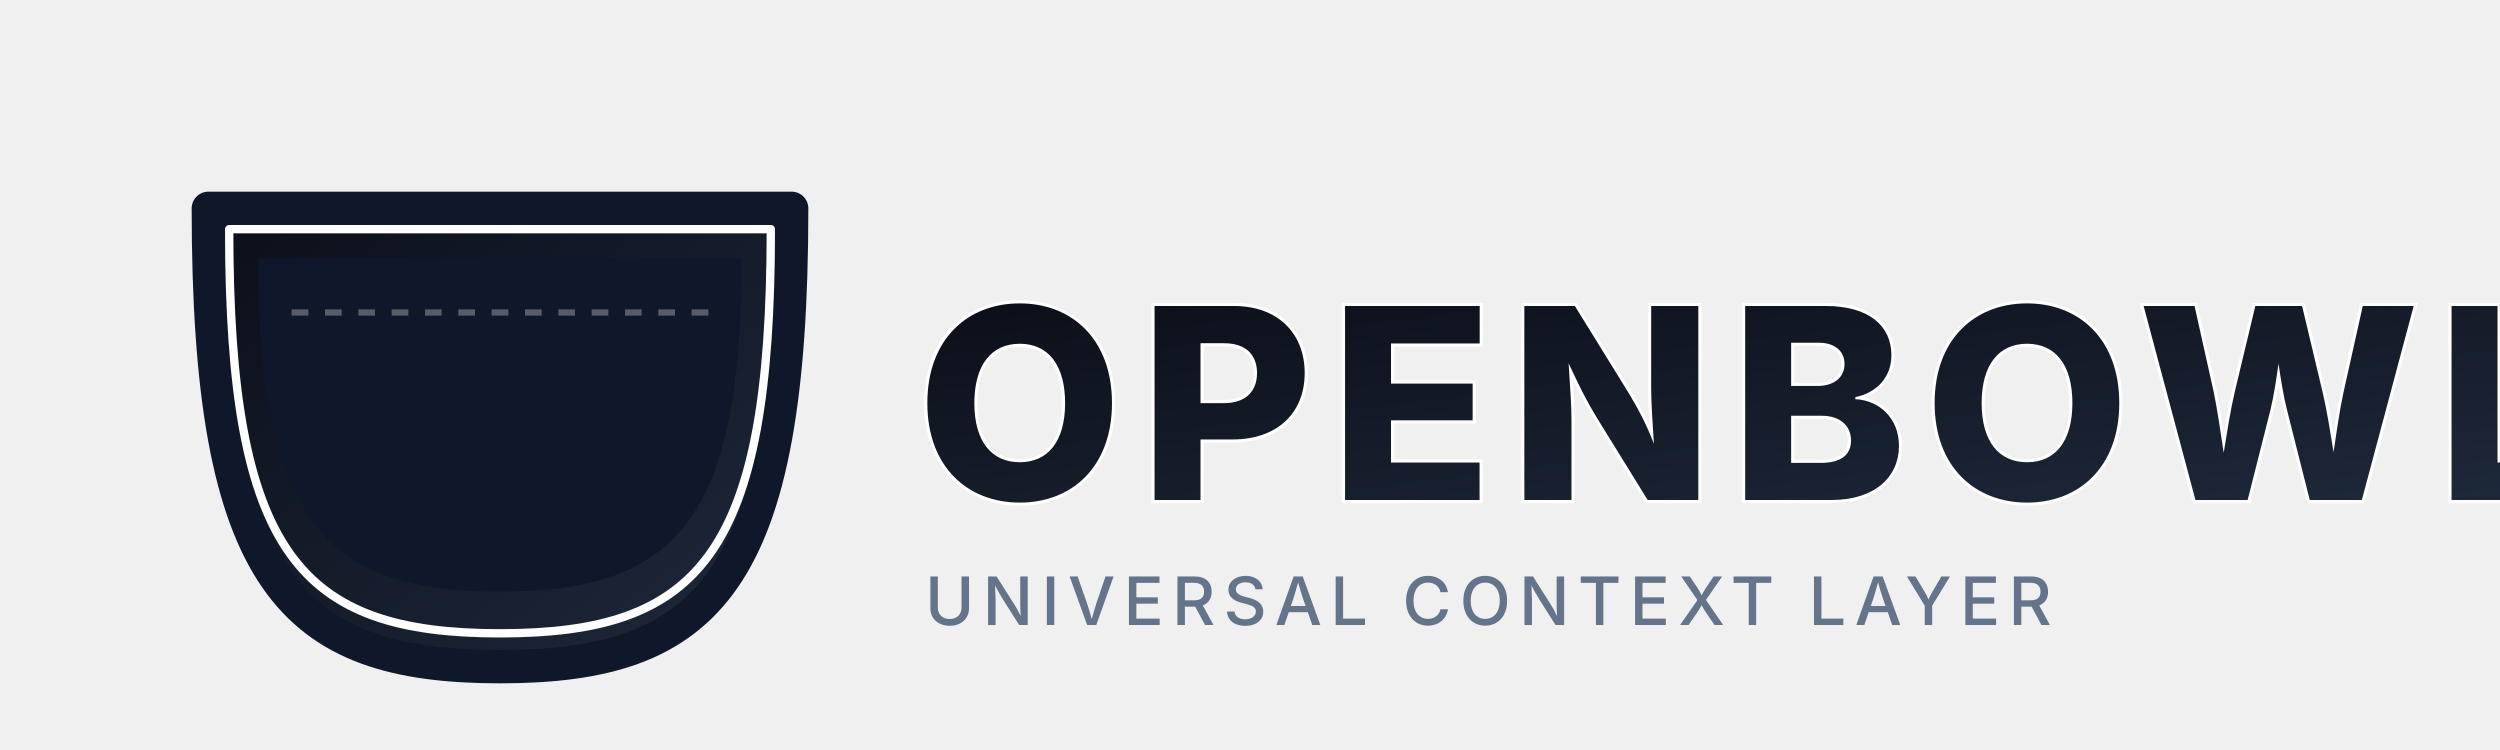
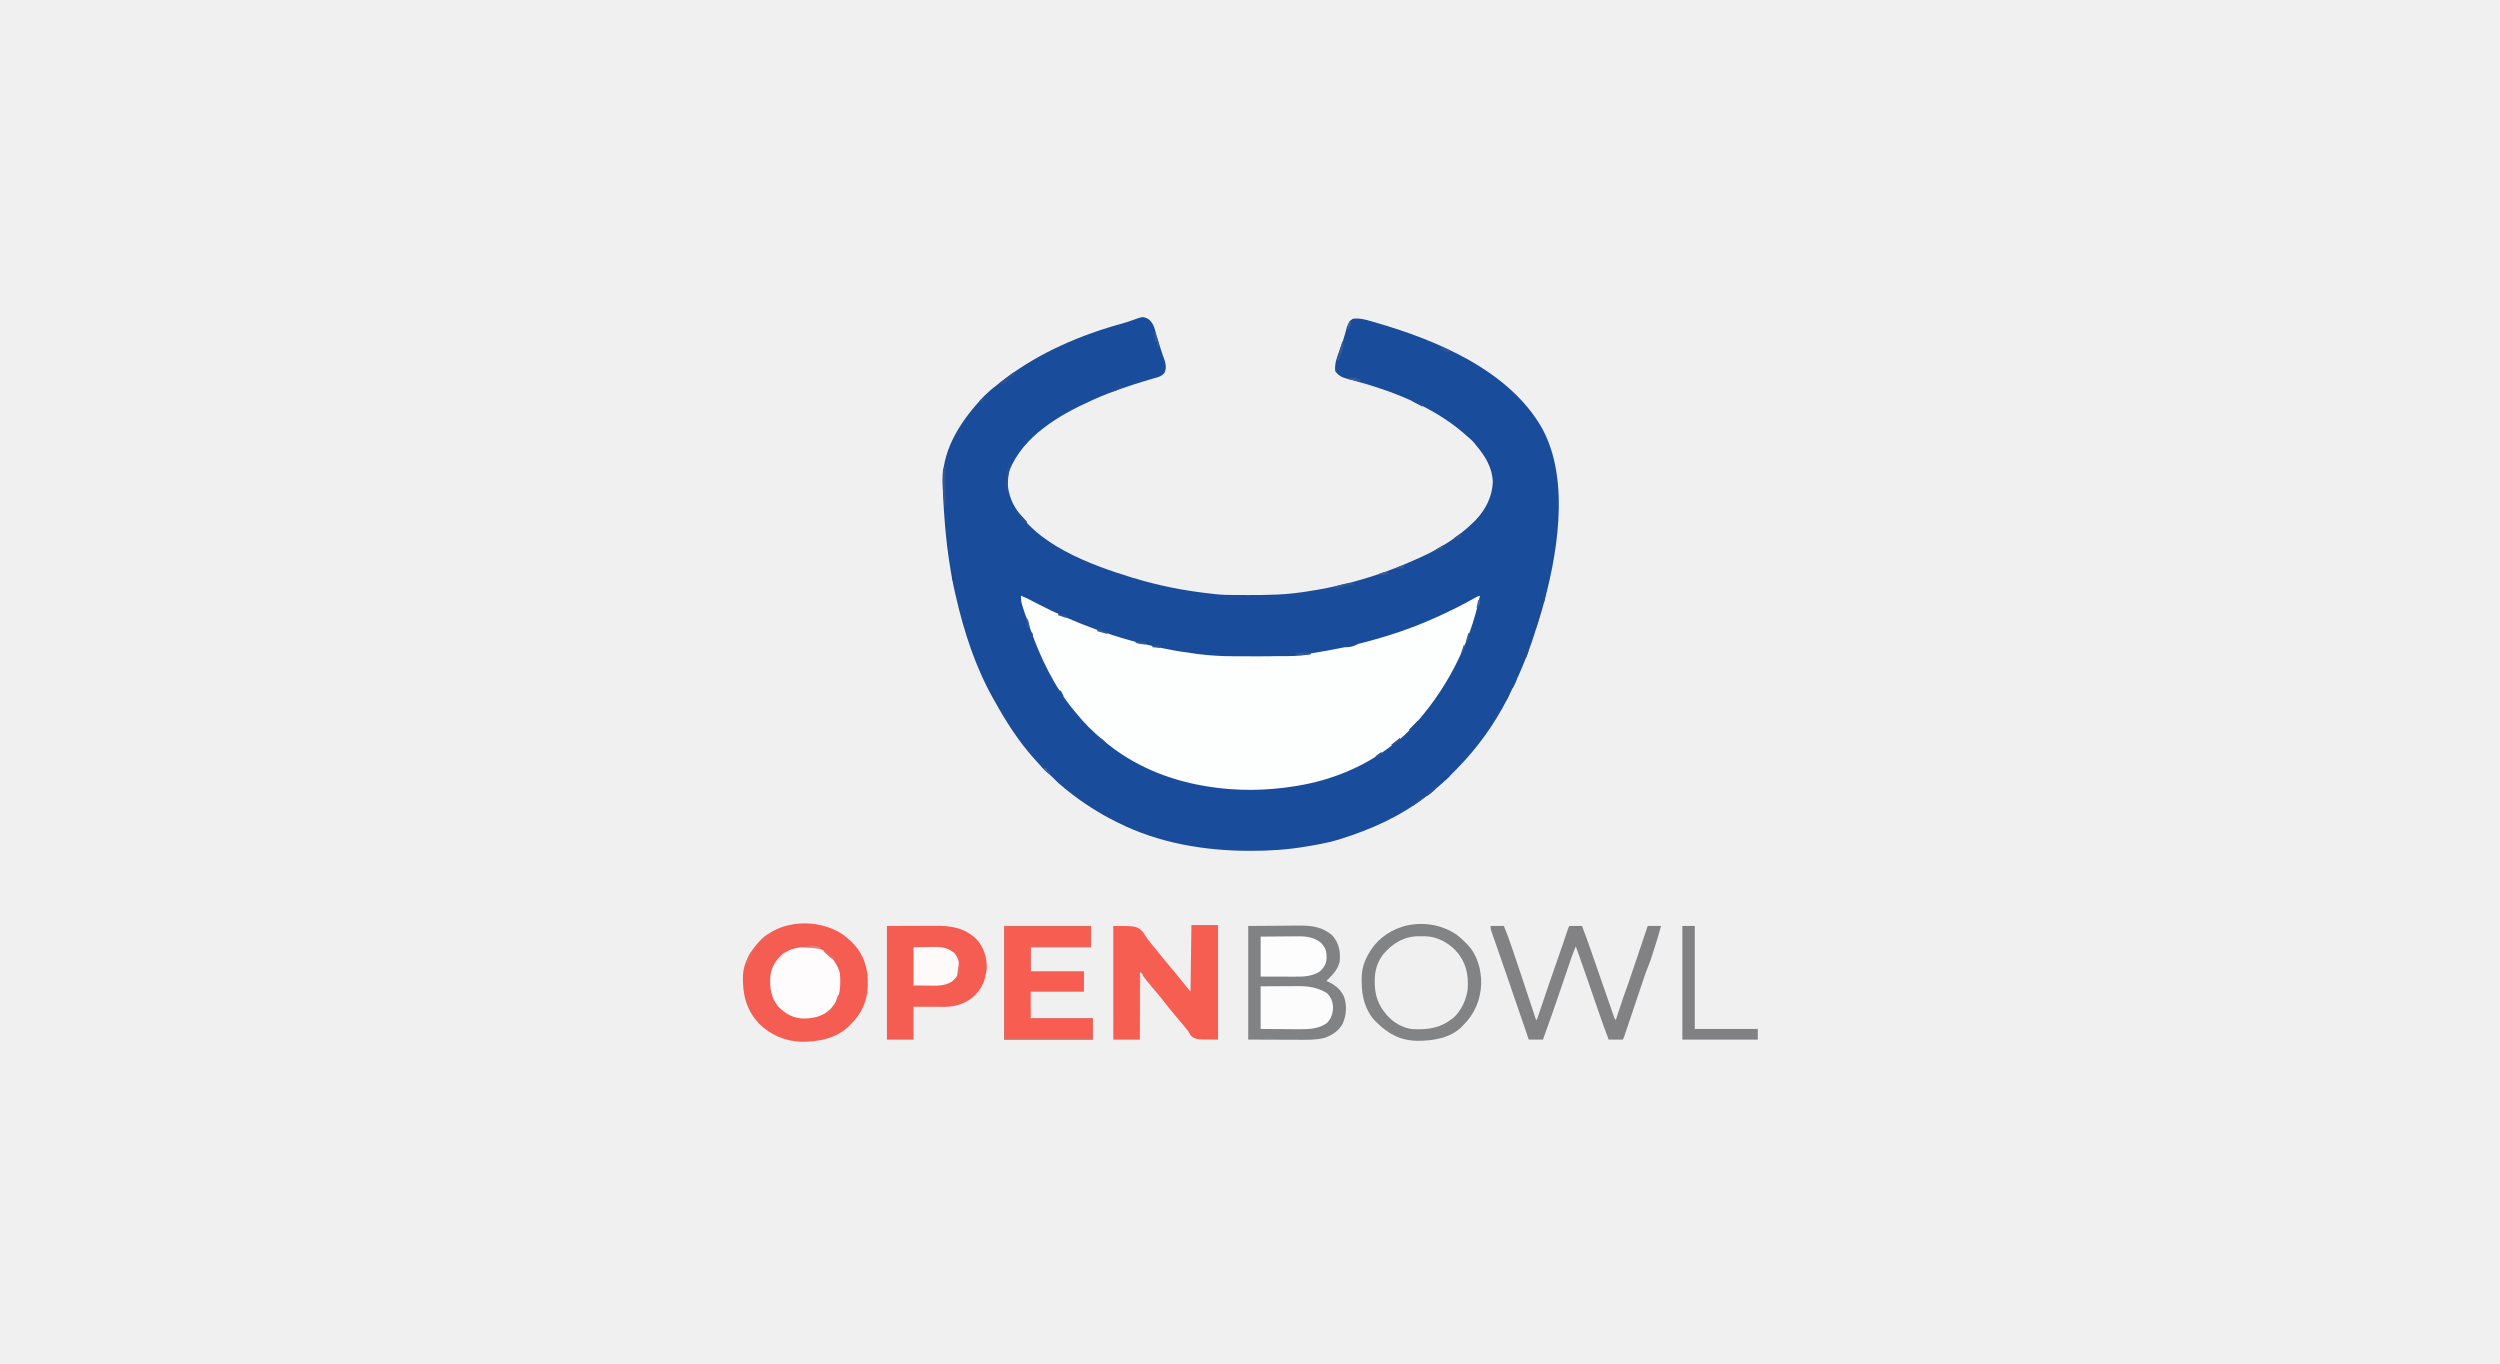
- <svg xmlns="http://www.w3.org/2000/svg" viewBox="0 0 600 180" width="100%" height="100%">
-   <defs>
-     <linearGradient id="blueBlackGrad" x1="0%" y1="0%" x2="100%" y2="100%">
-       <stop offset="0%" stop-color="#0b0f19" />
-       <stop offset="100%" stop-color="#1e293b" />
-     </linearGradient>
-   </defs>
-   <g transform="translate(10, 10)">
-     <path d="M 40,40 L 180,40 C 180,130 160,150 110,150 C 60,150 40,130 40,40 Z" fill="url(#blueBlackGrad)" stroke="#0f172a" stroke-width="8" stroke-linejoin="round" />
-     <path d="M 45,45 L 175,45 C 175,123 158,142 110,142 C 62,142 45,123 45,45 Z" fill="none" stroke="#ffffff" stroke-width="2" stroke-linejoin="round" />
-     <path d="M 52,52 L 168,52 C 168,115 152,132 110,132 C 68,132 52,115 52,52 Z" fill="#0f172a" />
-     <line x1="60" y1="65" x2="160" y2="65" stroke="#ffffff" stroke-width="1.5" stroke-dasharray="4,4" opacity="0.3" />
-     <text x="210" y="110" font-family="Outfit, -apple-system, sans-serif" font-size="64" font-weight="800" letter-spacing="4" fill="url(#blueBlackGrad)" stroke="#ffffff" stroke-width="1.5" paint-order="stroke fill">OPENBOWL</text>
-     <text x="212" y="140" font-family="Outfit, -apple-system, sans-serif" font-size="16" font-weight="500" letter-spacing="2" fill="#64748b">UNIVERSAL CONTEXT LAYER</text>
-   </g>
+ <svg xmlns="http://www.w3.org/2000/svg" version="1.1" width="2816" height="1536">
+   <path d="M0 0 C6.693 4.583 7.998 12.63 10 20 C10.789 22.633 11.612 25.254 12.438 27.875 C12.644 28.542 12.851 29.209 13.063 29.896 C14.129 33.321 15.239 36.722 16.43 40.105 C16.661 40.77 16.893 41.435 17.131 42.12 C17.773 43.949 18.427 45.773 19.082 47.598 C20.484 52.793 20.778 56.337 18.469 61.273 C15.451 64.607 12.713 65.536 8.5 66.625 C6.797 67.117 5.095 67.613 3.395 68.113 C1.917 68.542 1.917 68.542 0.409 68.979 C-20.388 75.208 -41.185 82.107 -61 91 C-61.93 91.416 -62.86 91.831 -63.819 92.26 C-100.144 108.663 -140.497 132.27 -156 171 C-159.97 182.911 -157.404 197.207 -151.949 208.202 C-127.655 254.217 -65.435 276.873 -18.562 291.375 C-14.387 292.627 -10.199 293.83 -6 295 C-5.031 295.27 -4.063 295.54 -3.065 295.818 C22.128 302.716 48.031 307.305 74 310 C74.688 310.082 75.376 310.164 76.085 310.249 C83.079 311.036 90.013 311.177 97.047 311.203 C98.284 311.21 99.521 311.217 100.795 311.224 C104.78 311.242 108.765 311.249 112.75 311.25 C113.766 311.251 113.766 311.251 114.803 311.251 C134.69 311.258 154.295 311.025 174 308 C175.221 307.823 176.441 307.646 177.699 307.464 C195.032 304.925 212.074 301.515 229 297 C230.463 296.61 230.463 296.61 231.957 296.212 C255.12 289.938 277.801 281.905 299.682 272.044 C301.881 271.054 304.088 270.085 306.297 269.117 C328.423 259.251 349.661 246.026 367 229 C367.682 228.331 368.364 227.662 369.066 226.973 C380.334 215.132 387.898 200.435 388.5 183.938 C387.958 167.788 380.133 155.02 370 143 C369.332 142.145 368.665 141.291 367.977 140.41 C365.023 136.808 361.549 133.999 358 131 C357.145 130.246 356.291 129.492 355.41 128.715 C321.292 99.183 274.869 81.049 231.773 69.602 C230.955 69.382 230.136 69.163 229.293 68.937 C227.784 68.537 226.272 68.148 224.756 67.772 C218.861 66.23 214.426 64.139 211 59 C210.065 50.572 212.862 43.629 215.75 35.812 C216.644 33.341 217.535 30.869 218.422 28.395 C219.078 26.568 219.078 26.568 219.748 24.706 C221.37 19.904 222.675 15.04 223.919 10.128 C225.311 6.1 227.047 1.976 231 0 C238.507 -0.764 244.887 0.794 252 3 C253.374 3.397 254.749 3.791 256.125 4.184 C324.876 23.992 407.509 58.222 444.375 124.125 C476.162 182.866 460.944 269.07 443.129 330.551 C441.501 336.014 439.784 341.445 438.019 346.865 C437.029 349.91 436.062 352.962 435.098 356.016 C427.37 380.172 417.456 403.386 406 426 C405.352 427.284 405.352 427.284 404.69 428.593 C390.216 456.897 371.191 483.285 349 506 C348.261 506.765 347.521 507.53 346.759 508.319 C337.037 518.361 327.267 527.723 316 536 C314.55 537.125 314.55 537.125 313.07 538.273 C284.145 560.614 251.726 575.209 217 586 C216.185 586.258 215.369 586.515 214.529 586.781 C203.296 590.266 191.762 592.218 180.188 594.188 C179.452 594.314 178.716 594.441 177.958 594.572 C157.498 598.066 137.119 599.419 116.375 599.375 C115.315 599.374 114.255 599.373 113.163 599.371 C63.046 599.218 12.173 590.494 -33 568 C-33.848 567.581 -34.696 567.163 -35.57 566.731 C-55.1 557.017 -72.951 545.586 -90 532 C-91.062 531.165 -92.125 530.331 -93.188 529.496 C-98.441 525.301 -103.26 520.874 -107.945 516.055 C-109.77 514.23 -111.633 512.575 -113.625 510.938 C-116.807 508.274 -119.46 505.329 -122.141 502.168 C-124.079 499.908 -126.097 497.742 -128.125 495.562 C-145.221 476.506 -159.441 454.516 -171.805 432.16 C-172.576 430.766 -173.355 429.375 -174.141 427.988 C-193.936 393.067 -207.079 353.067 -216 314 C-216.326 312.63 -216.653 311.26 -216.98 309.891 C-219.922 297.363 -222.101 284.724 -224 272 C-224.17 270.859 -224.341 269.718 -224.516 268.543 C-227.044 251.137 -228.591 233.733 -229.75 216.188 C-229.848 214.741 -229.848 214.741 -229.947 213.265 C-230.603 203.384 -231.111 193.521 -231.148 183.617 C-231.153 182.864 -231.158 182.111 -231.163 181.335 C-231.011 144.507 -208.239 111.758 -183.625 86.312 C-178.043 80.85 -172.048 76.054 -165.815 71.366 C-164.038 70.029 -162.275 68.675 -160.512 67.32 C-121.949 38.017 -75.251 18.025 -28.758 5.355 C-24.993 4.316 -21.337 3.092 -17.668 1.756 C-5.799 -2.534 -5.799 -2.534 0 0 Z " fill="#1A4C9C" transform="translate(1293,359)" />
+   <path d="M0 0 C3.85 1.462 7.449 3.21 11.094 5.125 C12.29 5.751 13.486 6.376 14.682 7.001 C15.305 7.327 15.927 7.654 16.568 7.99 C61.763 31.63 108.997 48.768 159 59 C159.848 59.178 160.696 59.355 161.57 59.539 C172.817 61.885 184.115 63.66 195.5 65.188 C196.74 65.355 197.98 65.522 199.258 65.694 C212.749 67.448 226.1 68.169 239.691 68.203 C240.472 68.206 241.253 68.209 242.057 68.212 C246.2 68.227 250.343 68.236 254.486 68.24 C257.844 68.245 261.201 68.258 264.558 68.281 C285.253 68.419 305.466 67.932 326 65 C326.849 64.879 327.698 64.759 328.573 64.634 C333.465 63.919 338.326 63.084 343.188 62.188 C343.891 62.06 344.594 61.933 345.318 61.802 C358.675 59.382 371.872 56.461 385 53 C385.992 52.741 386.983 52.483 388.005 52.216 C413.998 45.377 439.444 36.952 464 26 C465.121 25.501 466.243 25.002 467.398 24.488 C482.673 17.645 497.541 10.297 512.084 2.009 C514 1 514 1 517 0 C505.297 56.197 478.296 108.295 439 150 C437.908 151.174 437.908 151.174 436.793 152.371 C430.436 158.988 423.333 164.52 416 170 C415.35 170.489 414.7 170.978 414.03 171.482 C384.226 193.737 348.662 207.911 312 214 C310.923 214.182 309.847 214.364 308.737 214.551 C276.599 219.769 243.171 220.211 211 215 C209.903 214.823 208.806 214.646 207.676 214.464 C166.042 207.522 126.458 191.354 94 164 C93.461 163.55 92.923 163.1 92.368 162.637 C81.122 153.231 71.157 143.495 62 132 C61.366 131.245 60.732 130.489 60.078 129.711 C37.388 102.426 21.566 69.292 10 36 C9.705 35.161 9.41 34.322 9.106 33.457 C0 7.427 0 7.427 0 0 Z " fill="#FDFEFE" transform="translate(1150,671)" />
+   <path d="M0 0 C2.287 1.704 4.437 3.491 6.578 5.375 C7.328 6.02 8.079 6.664 8.852 7.328 C20.743 18.286 27.091 32.93 27.953 48.98 C28.289 59.746 27.972 69.409 23.578 79.375 C23.154 80.396 22.73 81.417 22.293 82.469 C18.895 89.966 14.404 95.61 8.578 101.375 C7.986 102 7.395 102.625 6.785 103.27 C-7.192 116.939 -27.877 121.05 -46.727 120.846 C-65.022 120.208 -81.386 113.266 -94.504 100.32 C-109.242 84.484 -113.224 66.732 -112.554 45.659 C-111.783 32.31 -105.096 20.254 -96.422 10.375 C-95.839 9.698 -95.257 9.021 -94.656 8.324 C-71.231 -17.021 -27.803 -18.655 0 0 Z " fill="#F55D52" transform="translate(949.4219,1052.625)" />
+   <path d="M0 0 C11.612 -0.083 23.224 -0.165 35.188 -0.25 C40.648 -0.305 40.648 -0.305 46.219 -0.36 C50.731 -0.378 50.731 -0.378 52.856 -0.382 C54.312 -0.388 55.768 -0.402 57.224 -0.422 C71.216 -0.61 84.29 1.123 95 11 C102.436 19.874 103.982 28.602 103 40 C101.251 47.983 96.657 53.319 91 59 C90.424 59.579 89.848 60.158 89.254 60.754 C88.84 61.165 88.426 61.576 88 62 C88.629 62.257 89.258 62.513 89.906 62.777 C97.969 66.384 104.218 71.56 107.938 79.75 C111.313 90.076 110.681 100.04 106.438 110 C102.163 118.042 94.471 123.206 86 126 C76.613 128.466 67.139 128.26 57.52 128.195 C56.041 128.192 54.563 128.19 53.085 128.189 C47.661 128.179 42.237 128.151 36.812 128.125 C24.664 128.084 12.516 128.042 0 128 C0 85.76 0 43.52 0 0 Z " fill="#818284" transform="translate(1406,1043)" />
+   <path d="M0 0 C10.993 -0.041 21.986 -0.083 33.312 -0.125 C36.762 -0.143 40.212 -0.161 43.767 -0.18 C48.034 -0.189 48.034 -0.189 50.041 -0.191 C51.421 -0.194 52.8 -0.201 54.18 -0.211 C71.939 -0.336 87.831 2.037 101 15 C109.405 24.421 112.856 35.77 112.449 48.309 C111.221 58.398 108.265 68.618 101 76 C100.388 76.673 99.775 77.346 99.145 78.039 C90.293 86.907 77.927 90.96 65.533 91.114 C63.878 91.113 62.222 91.108 60.566 91.098 C59.688 91.096 58.811 91.095 57.906 91.093 C55.125 91.088 52.344 91.075 49.562 91.062 C47.667 91.057 45.772 91.053 43.877 91.049 C39.251 91.039 34.626 91.019 30 91 C30 103.21 30 115.42 30 128 C20.1 128 10.2 128 0 128 C0 85.76 0 43.52 0 0 Z " fill="#F55D52" transform="translate(999,1043)" />
+   <path d="M0 0 C9.9 0 19.8 0 30 0 C30 42.57 30 85.14 30 129 C5 129 5 129 -0.5 124.688 C-1.719 122.825 -2.886 120.927 -4 119 C-5.43 117.206 -6.889 115.435 -8.375 113.688 C-9.117 112.77 -9.86 111.852 -10.625 110.906 C-13.167 107.796 -15.766 104.741 -18.375 101.688 C-22.677 96.641 -26.799 91.476 -30.868 86.24 C-34.487 81.603 -38.249 77.105 -42.068 72.633 C-47.24 66.57 -52.219 60.375 -57 54 C-57.33 78.75 -57.66 103.5 -58 129 C-67.9 129 -77.8 129 -88 129 C-88 86.76 -88 44.52 -88 1 C-62 1 -62 1 -54.875 7.375 C-52.238 11.281 -52.238 11.281 -51.081 13.223 C-49.619 15.626 -47.871 17.724 -46.062 19.875 C-45.441 20.66 -44.82 21.445 -44.18 22.254 C-36.876 31.455 -29.435 40.541 -21.818 49.483 C-17.772 54.242 -13.886 59.111 -10 64 C-7.03 67.63 -4.06 71.26 -1 75 C-0.67 50.25 -0.34 25.5 0 0 Z " fill="#F65E52" transform="translate(1342,1042)" />
+   <path d="M0 0 C32.34 0 64.68 0 98 0 C98 7.92 98 15.84 98 24 C75.56 24 53.12 24 30 24 C30 32.91 30 41.82 30 51 C49.8 51 69.6 51 90 51 C90 58.59 90 66.18 90 74 C70.2 74 50.4 74 30 74 C30 83.9 30 93.8 30 104 C53.1 104 76.2 104 100 104 C100 111.92 100 119.84 100 128 C67 128 34 128 0 128 C0 85.76 0 43.52 0 0 Z " fill="#F75D51" transform="translate(1131,1043)" />
+   <path d="M0 0 C4.95 0 9.9 0 15 0 C18.102 7.571 20.878 15.212 23.527 22.953 C23.845 23.877 23.845 23.877 24.169 24.82 C30.278 42.606 36.167 60.466 42.074 78.319 C43.296 82.011 44.52 85.701 45.747 89.39 C46.207 90.779 46.667 92.168 47.126 93.558 C47.756 95.469 48.391 97.378 49.026 99.288 C49.384 100.371 49.743 101.454 50.112 102.569 C50.776 104.916 50.776 104.916 52 106 C52.18 105.469 52.359 104.938 52.544 104.391 C61.311 78.492 70.125 52.612 79.176 26.811 C79.759 25.148 80.343 23.484 80.926 21.82 C81.335 20.656 81.335 20.656 81.752 19.467 C83.66 14.017 85.493 8.547 87.262 3.05 C88 1 88 1 89 0 C92.595 -0.111 96.179 -0.061 99.775 -0.029 C100.839 -0.019 101.904 -0.01 103 0 C107.55 11.874 111.775 23.849 115.92 35.87 C117.398 40.153 118.88 44.434 120.363 48.716 C121.121 50.906 121.879 53.096 122.637 55.286 C126.108 65.315 129.585 75.341 133.08 85.361 C133.692 87.116 134.303 88.872 134.912 90.627 C135.751 93.044 136.594 95.46 137.438 97.875 C137.808 98.946 137.808 98.946 138.186 100.039 C139.149 103.273 139.149 103.273 141 106 C141.287 105.133 141.574 104.266 141.87 103.373 C142.948 100.122 144.027 96.872 145.108 93.622 C145.573 92.222 146.037 90.821 146.501 89.421 C147.173 87.395 147.846 85.369 148.52 83.344 C149.124 81.521 149.124 81.521 149.741 79.662 C150.564 77.268 151.423 74.886 152.322 72.52 C154.842 65.861 157.05 59.089 159.324 52.344 C159.835 50.831 160.347 49.317 160.858 47.804 C162.196 43.846 163.532 39.887 164.868 35.928 C166.235 31.879 167.603 27.83 168.971 23.781 C171.649 15.855 174.325 7.927 177 0 C181.95 0 186.9 0 192 0 C189.826 8.262 187.35 16.4 184.721 24.525 C184.063 26.562 183.411 28.6 182.76 30.639 C182.331 31.969 181.902 33.299 181.473 34.629 C180.904 36.393 180.904 36.393 180.324 38.194 C179.39 40.975 178.327 43.679 177.209 46.392 C174.196 53.839 171.727 61.48 169.176 69.094 C168.624 70.734 168.071 72.374 167.519 74.014 C166.075 78.3 164.634 82.586 163.195 86.874 C160.881 93.763 158.563 100.651 156.244 107.538 C155.435 109.941 154.629 112.344 153.822 114.747 C153.33 116.211 152.837 117.675 152.345 119.139 C152.121 119.808 151.897 120.477 151.667 121.166 C150.876 123.511 150.108 125.783 149 128 C143.72 128 138.44 128 133 128 C128.091 115.166 123.572 102.217 119.11 89.222 C117.017 83.127 114.917 77.034 112.816 70.941 C112.403 69.743 111.99 68.544 111.564 67.309 C108.023 57.045 104.436 46.798 100.812 36.562 C100.559 35.845 100.305 35.128 100.043 34.389 C98.698 30.592 97.351 26.795 96 23 C92.294 31.707 89.318 40.663 86.287 49.619 C85.359 52.36 84.428 55.1 83.495 57.84 C82.244 61.517 80.993 65.195 79.744 68.874 C73.02 88.652 66.136 108.366 59 128 C53.72 128 48.44 128 43 128 C42.21 125.678 41.42 123.357 40.605 120.965 C33.942 101.404 27.237 81.857 20.486 62.326 C19.254 58.763 18.023 55.199 16.792 51.635 C12.086 38.013 12.086 38.013 7.35 24.4 C6.605 22.266 5.861 20.132 5.118 17.997 C4.279 15.589 3.436 13.182 2.589 10.776 C2.236 9.762 1.883 8.748 1.52 7.703 C1.222 6.854 0.924 6.005 0.616 5.13 C0 3 0 3 0 0 Z " fill="#828284" transform="translate(1679,1043)" />
+   <path d="M0 0 C3.564 2.799 6.818 5.777 10 9 C10.826 9.793 10.826 9.793 11.668 10.602 C23.146 22.602 27.541 38.955 27.42 55.127 C26.826 73.132 19.972 89.38 7 102 C6.483 102.549 5.966 103.098 5.434 103.664 C-7.797 116.584 -26.747 119.323 -44.297 119.387 C-62.938 119.146 -76.775 112.002 -90 99 C-90.651 98.362 -91.302 97.724 -91.973 97.066 C-103.392 84.994 -107.177 69.286 -107.188 53.188 C-107.2 52.241 -107.212 51.294 -107.225 50.318 C-107.244 41.051 -105.665 33.375 -101.438 25.125 C-101.085 24.436 -100.733 23.747 -100.37 23.037 C-91.845 6.92 -78.587 -3.578 -61.352 -9.188 C-40.52 -15.33 -18.103 -12.331 0 0 Z M-83 22 C-89.878 31.386 -92.576 40.562 -92.5 52.125 C-92.494 53.133 -92.489 54.142 -92.483 55.18 C-92.174 68.212 -88.526 78.919 -80 89 C-79.416 89.706 -78.832 90.413 -78.23 91.141 C-71.106 99 -60.38 105.207 -49.704 106.217 C-33.287 107 -19.422 105.306 -6 95 C-5.282 94.45 -4.564 93.899 -3.824 93.332 C4.983 85.585 11.05 72.353 12.231 60.722 C13.208 44.046 10.312 30.905 -1 18 C-9.993 8.52 -21.995 2.165 -35.219 1.602 C-36.979 1.594 -38.74 1.602 -40.5 1.625 C-41.373 1.613 -42.245 1.602 -43.145 1.59 C-59.639 1.663 -72.482 9.687 -83 22 Z " fill="#828385" transform="translate(1641,1053)" />
+   <path d="M0 0 C8.876 6.519 15.066 14.29 18 25 C18.43 28.448 18.477 31.841 18.438 35.312 C18.429 36.241 18.421 37.169 18.412 38.126 C18.13 49.589 14.783 57.545 7 66 C-1.734 74.286 -12.568 76.442 -24.277 76.246 C-35.3 75.517 -43.589 70.756 -51.25 62.938 C-59.824 52.598 -61.211 41.096 -60.239 28.137 C-59.159 18.487 -54.178 10.577 -46.98 4.215 C-34.533 -5.472 -14.072 -8.452 0 0 Z " fill="#FEFCFC" transform="translate(928,1071)" />
+   <path d="M0 0 C7.204 -0.046 14.408 -0.086 21.613 -0.11 C24.06 -0.12 26.506 -0.133 28.953 -0.151 C32.486 -0.175 36.018 -0.187 39.551 -0.195 C40.631 -0.206 41.712 -0.216 42.826 -0.227 C54.546 -0.228 64.774 1.504 74.812 7.75 C79.47 12.541 81.253 17.193 81.562 23.875 C81.291 30.803 79.398 36.735 74.309 41.625 C65.109 48.078 53.392 48.437 42.578 48.293 C40.739 48.287 40.739 48.287 38.863 48.28 C34.992 48.263 31.121 48.226 27.25 48.188 C24.607 48.172 21.964 48.159 19.32 48.146 C12.88 48.116 6.441 48.057 0 48 C0 32.16 0 16.32 0 0 Z " fill="#FCFCFC" transform="translate(1420,1111)" />
+   <path d="M0 0 C7.223 -0.069 14.445 -0.129 21.667 -0.165 C24.121 -0.18 26.575 -0.2 29.029 -0.226 C32.569 -0.263 36.108 -0.28 39.648 -0.293 C41.277 -0.316 41.277 -0.316 42.939 -0.34 C52.188 -0.342 60.645 1.014 68 7 C73.574 12.892 74.357 16.647 74.277 24.664 C73.761 30.874 71.541 34.424 67.25 38.812 C58.28 44.85 49.012 45.149 38.477 45.098 C37.375 45.096 36.274 45.095 35.139 45.093 C31.634 45.088 28.13 45.075 24.625 45.062 C22.243 45.057 19.862 45.053 17.48 45.049 C11.654 45.039 5.827 45.019 0 45 C0 30.15 0 15.3 0 0 Z " fill="#FDFDFD" transform="translate(1420,1055)" />
+   <path d="M0 0 C4.62 0 9.24 0 14 0 C14 38.28 14 76.56 14 116 C37.43 116 60.86 116 85 116 C85 119.96 85 123.92 85 128 C56.95 128 28.9 128 0 128 C0 85.76 0 43.52 0 0 Z " fill="#818183" transform="translate(1895,1043)" />
+   <path d="M0 0 C5.424 -0.083 10.849 -0.165 16.438 -0.25 C18.977 -0.305 18.977 -0.305 21.568 -0.36 C31.053 -0.479 38.414 0.112 45.875 6.438 C51.471 13.185 51.754 18.404 51 27 C49.985 32.131 47.055 35.307 43.207 38.641 C34.511 43.997 25.851 43.351 16 43.188 C10.72 43.126 5.44 43.064 0 43 C0 28.81 0 14.62 0 0 Z " fill="#FEFAF9" transform="translate(1029,1067)" />
+   <path d="M0 0 C32.34 0 64.68 0 98 0 C98 7.92 98 15.84 98 24 C75.56 24 53.12 24 30 24 C30 32.91 30 41.82 30 51 C29.67 51 29.34 51 29 51 C29 41.43 29 31.86 29 22 C51.44 22 73.88 22 97 22 C97 15.07 97 8.14 97 1 C65.65 1 34.3 1 2 1 C2 42.25 2 83.5 2 126 C34.01 126 66.02 126 99 126 C99 119.07 99 112.14 99 105 C76.56 105 54.12 105 31 105 C31 104.67 31 104.34 31 104 C53.77 104 76.54 104 100 104 C100 111.92 100 119.84 100 128 C67 128 34 128 0 128 C0 85.76 0 43.52 0 0 Z " fill="#DD6B62" transform="translate(1131,1043)" />
+   <path d="M0 0 C0.33 0 0.66 0 1 0 C1 14.19 1 28.38 1 43 C0.67 43 0.34 43 0 43 C-1.344 34.299 -2.194 25.751 -2.188 16.938 C-2.188 16.153 -2.189 15.369 -2.189 14.561 C-2.072 2.072 -2.072 2.072 0 0 Z " fill="#2E5897" transform="translate(1064,526)" />
+   <path d="M0 0 C1.485 0.99 1.485 0.99 3 2 C3 2.66 3 3.32 3 4 C2.34 4 1.68 4 1 4 C1 27.76 1 51.52 1 76 C0.67 76 0.34 76 0 76 C0 50.92 0 25.84 0 0 Z " fill="#FFF3F0" transform="translate(1284,1095)" />
+   <path d="M0 0 C-0.33 0.66 -0.66 1.32 -1 2 C-3.939 2.498 -6.787 2.856 -9.75 3.125 C-10.631 3.21 -11.512 3.295 -12.419 3.382 C-22.276 4.246 -32.115 4.179 -42 4 C-42 3.67 -42 3.34 -42 3 C-37.787 2.566 -33.574 2.139 -29.36 1.718 C-27.931 1.575 -26.503 1.429 -25.074 1.282 C-16.702 0.418 -8.429 -0.242 0 0 Z " fill="#214B8E" transform="translate(1477,735)" />
+   <path d="M0 0 C0.99 0.33 1.98 0.66 3 1 C2.723 1.562 2.446 2.124 2.16 2.703 C-1.927 12.185 -1.801 21.839 -2 32 C-2.99 32.495 -2.99 32.495 -4 33 C-4.088 29.479 -4.141 25.959 -4.188 22.438 C-4.213 21.447 -4.238 20.456 -4.264 19.436 C-4.324 13.43 -3.78 9.333 -1 4 C-0.627 2.677 -0.27 1.348 0 0 Z " fill="#27508E" transform="translate(1137,521)" />
+   <path d="M0 0 C-0.33 0.66 -0.66 1.32 -1 2 C-2.82 2.309 -2.82 2.309 -5.125 2.438 C-8.5 2.726 -10.422 3.182 -13.625 4.562 C-17.347 6.148 -19.998 6.245 -24 6 C-23.67 5.34 -23.34 4.68 -23 4 C-20.453 3.187 -17.968 2.499 -15.375 1.875 C-14.675 1.693 -13.975 1.511 -13.254 1.324 C-8.717 0.205 -4.67 -0.184 0 0 Z " fill="#2F5695" transform="translate(1525,657)" />
+   <path d="M0 0 C0.33 0.66 0.66 1.32 1 2 C0.34 2 -0.32 2 -1 2 C-1 2.66 -1 3.32 -1 4 C-1.99 4.33 -2.98 4.66 -4 5 C-5.689 6.644 -7.353 8.314 -9 10 C-11.562 12.375 -11.562 12.375 -14 14 C-16.152 13.602 -16.152 13.602 -18 13 C-15.377 11.018 -12.751 9.04 -10.125 7.062 C-9.379 6.499 -8.632 5.935 -7.863 5.354 C-7.148 4.815 -6.432 4.277 -5.695 3.723 C-5.035 3.225 -4.376 2.728 -3.696 2.215 C-2 1 -2 1 0 0 Z " fill="#2A5291" transform="translate(1143,419)" />
+   <path d="M0 0 C0.33 0 0.66 0 1 0 C1.314 5.96 0.637 9.523 -2 15 C-2.688 16.993 -3.363 18.99 -4 21 C-4.66 21 -5.32 21 -6 21 C-4.3 13.874 -2.421 6.917 0 0 Z " fill="#345C99" transform="translate(1512,385)" />
+   <path d="M0 0 C0.66 0 1.32 0 2 0 C0.482 3.829 -1.793 5.733 -5 8.25 C-5.887 8.956 -6.774 9.663 -7.688 10.391 C-10 12 -10 12 -12 12 C-11.67 10.68 -11.34 9.36 -11 8 C-10.01 8 -9.02 8 -8 8 C-8 7.34 -8 6.68 -8 6 C-7.01 6 -6.02 6 -5 6 C-4.67 4.68 -4.34 3.36 -4 2 C-2.68 2 -1.36 2 0 2 C0 1.34 0 0.68 0 0 Z " fill="#275191" transform="translate(1617,885)" />
+   <path d="M0 0 C0.66 0 1.32 0 2 0 C2.234 5.49 1.818 10.769 0 16 C-0.66 16.33 -1.32 16.66 -2 17 C-2.253 10.931 -1.698 5.838 0 0 Z " fill="#244E90" transform="translate(1739,663)" />
+   <path d="M0 0 C4.924 4.765 9.443 9.887 14 15 C13.34 15.66 12.68 16.32 12 17 C9.242 15.621 8.561 13.623 7 11 C6.443 10.443 5.886 9.886 5.312 9.312 C4.879 8.879 4.446 8.446 4 8 C4 7.34 4 6.68 4 6 C3.34 6 2.68 6 2 6 C1.34 4.02 0.68 2.04 0 0 Z " fill="#254E8D" transform="translate(1143,573)" />
+   <path d="M0 0 C0 0.66 0 1.32 0 2 C-1.456 1.77 -1.456 1.77 -2.941 1.535 C-7.262 0.918 -11.581 0.665 -15.938 0.438 C-16.717 0.394 -17.496 0.351 -18.299 0.307 C-20.199 0.202 -22.1 0.1 -24 0 C-24 -0.33 -24 -0.66 -24 -1 C-21.938 -1.169 -19.875 -1.335 -17.812 -1.5 C-16.09 -1.639 -16.09 -1.639 -14.332 -1.781 C-8.908 -2.137 -5.143 -1.914 0 0 Z " fill="#E68179" transform="translate(924,1067)" />
+   <path d="M0 0 C-0.33 0.66 -0.66 1.32 -1 2 C-3.514 2.368 -5.91 2.605 -8.438 2.75 C-9.479 2.833 -9.479 2.833 -10.541 2.918 C-12.357 3.034 -14.18 3.025 -16 3 C-16.66 2.34 -17.32 1.68 -18 1 C-11.974 -0.071 -6.111 -0.099 0 0 Z " fill="#315997" transform="translate(1477,735)" />
+   <path d="M0 0 C0.66 0 1.32 0 2 0 C1.393 6.677 -0.776 12.701 -3 19 C-3.33 19 -3.66 19 -4 19 C-4 16.69 -4 14.38 -4 12 C-3.34 12 -2.68 12 -2 12 C-1.856 11.134 -1.711 10.268 -1.562 9.375 C-1.042 6.25 -0.521 3.125 0 0 Z " fill="#1F4A8B" transform="translate(1733,689)" />
+   <path d="M0 0 C0.99 0.33 1.98 0.66 3 1 C-1.62 4.3 -6.24 7.6 -11 11 C-11.66 10.67 -12.32 10.34 -13 10 C-13 9.34 -13 8.68 -13 8 C-11.68 8 -10.36 8 -9 8 C-9 7.34 -9 6.68 -9 6 C-8.01 6 -7.02 6 -6 6 C-6 5.34 -6 4.68 -6 4 C-5.01 4 -4.02 4 -3 4 C-3 3.34 -3 2.68 -3 2 C-2.01 2 -1.02 2 0 2 C0 1.34 0 0.68 0 0 Z " fill="#295191" transform="translate(1602,897)" />
+   <path d="M0 0 C1.236 0.017 1.236 0.017 2.496 0.035 C3.322 0.044 4.149 0.053 5 0.062 C5.638 0.074 6.276 0.086 6.934 0.098 C1.535 3.697 -3.666 4.359 -10.066 4.098 C-10.066 3.438 -10.066 2.778 -10.066 2.098 C-8.932 1.953 -7.798 1.809 -6.629 1.66 C-3.609 1.183 -2.703 0.128 0 0 Z " fill="#234C8E" transform="translate(1523.066,724.9023)" />
+   <path d="M0 0 C0.66 0.33 1.32 0.66 2 1 C1.01 2.485 1.01 2.485 0 4 C-0.66 4 -1.32 4 -2 4 C-2.083 4.598 -2.165 5.196 -2.25 5.812 C-3.224 8.654 -4.405 9.55 -7 11 C-7.99 10.67 -8.98 10.34 -10 10 C-6.7 6.7 -3.4 3.4 0 0 Z " fill="#204B8F" transform="translate(1597,812)" />
+   <path d="M0 0 C2.126 3.189 3.021 5.904 4.125 9.562 C4.478 10.719 4.831 11.875 5.195 13.066 C6 16 6 16 6 18 C5.34 18 4.68 18 4 18 C3.67 16.02 3.34 14.04 3 12 C2.34 12 1.68 12 1 12 C0.67 8.04 0.34 4.08 0 0 Z " fill="#335A95" transform="translate(1300,373)" />
+   <path d="M0 0 C1.104 0.014 1.104 0.014 2.23 0.027 C4.029 0.051 5.827 0.087 7.625 0.125 C7.625 0.455 7.625 0.785 7.625 1.125 C6.791 1.174 5.957 1.223 5.098 1.273 C-1.596 1.718 -7.872 2.472 -14.375 4.125 C-14.375 3.465 -14.375 2.805 -14.375 2.125 C-9.405 0.134 -5.252 -0.123 0 0 Z " fill="#E16258" transform="translate(905.375,1064.875)" />
+   <path d="M0 0 C0.33 1.32 0.66 2.64 1 4 C0.34 4 -0.32 4 -1 4 C-1.124 4.722 -1.248 5.444 -1.375 6.188 C-1.99 8.957 -2.884 11.397 -4 14 C-4.66 14 -5.32 14 -6 14 C-4.459 8.985 -2.971 4.385 0 0 Z " fill="#E46F66" transform="translate(846,1072)" />
+   <path d="M0 0 C-1.408 3.215 -3.103 5.322 -5.625 7.75 C-6.572 8.67 -6.572 8.67 -7.539 9.609 C-8.021 10.068 -8.503 10.527 -9 11 C-9 7.26 -8.066 6.547 -5.625 3.812 C-4.999 3.097 -4.372 2.382 -3.727 1.645 C-2 0 -2 0 0 0 Z " fill="#FEE7E4" transform="translate(884,1074)" />
+   <path d="M0 0 C0 3 0 3 -1.562 4.625 C-4.673 6.379 -7.473 6.661 -11 7 C-7.543 4.235 -3.857 2.151 0 0 Z " fill="#2B5392" transform="translate(1626,614)" />
+   <path d="M0 0 C1.32 0 2.64 0 4 0 C4 0.66 4 1.32 4 2 C5.423 2.217 5.423 2.217 6.875 2.438 C10 3 10 3 12 4 C11.67 4.99 11.34 5.98 11 7 C7.37 5.02 3.74 3.04 0 1 C0 0.67 0 0.34 0 0 Z " fill="#255090" transform="translate(1591,451)" />
+   <path d="M0 0 C0.66 0 1.32 0 2 0 C1.393 4.86 -0.728 8.741 -3 13 C-3.33 13 -3.66 13 -4 13 C-4 11.35 -4 9.7 -4 8 C-3.34 8 -2.68 8 -2 8 C-1.856 7.237 -1.711 6.474 -1.562 5.688 C-1 3 -1 3 0 0 Z " fill="#234E8E" transform="translate(1707,762)" />
+   <path d="M0 0 C0.66 0 1.32 0 2 0 C1.368 5.053 -0.135 9.296 -2 14 C-2.66 12.68 -3.32 11.36 -4 10 C-3.34 10 -2.68 10 -2 10 C-2.041 9.278 -2.083 8.556 -2.125 7.812 C-1.991 4.793 -1.248 2.731 0 0 Z " fill="#234D8D" transform="translate(1721,727)" />
+   <path d="M0 0 C1.65 0 3.3 0 5 0 C5 0.66 5 1.32 5 2 C6.98 2 8.96 2 11 2 C11 2.99 11 3.98 11 5 C7.37 4.01 3.74 3.02 0 2 C0 1.34 0 0.68 0 0 Z " fill="#2F5896" transform="translate(1236,709)" />
+   <path d="M0 0 C-1.956 0.838 -3.915 1.67 -5.875 2.5 C-7.511 3.196 -7.511 3.196 -9.18 3.906 C-12 5 -12 5 -14 5 C-14 4.34 -14 3.68 -14 3 C-12.234 2.301 -10.462 1.616 -8.688 0.938 C-7.208 0.363 -7.208 0.363 -5.699 -0.223 C-3 -1 -3 -1 0 0 Z " fill="#28508E" transform="translate(1266,436)" />
+   <path d="M0 0 C0.33 0.66 0.66 1.32 1 2 C3.64 2 6.28 2 9 2 C9.33 2.99 9.66 3.98 10 5 C1.429 4.143 1.429 4.143 -2 2 C-1.34 2 -0.68 2 0 2 C0 1.34 0 0.68 0 0 Z " fill="#305999" transform="translate(1280,721)" />
+   <path d="M0 0 C1.903 2.855 2.462 4.419 3.125 7.688 C3.293 8.496 3.46 9.304 3.633 10.137 C3.754 10.752 3.875 11.366 4 12 C3.01 12 2.02 12 1 12 C0.67 8.04 0.34 4.08 0 0 Z " fill="#325A96" transform="translate(1156,695)" />
+   <path d="M0 0 C0 0.66 0 1.32 0 2 C-4.29 1.01 -8.58 0.02 -13 -1 C-13 -1.33 -13 -1.66 -13 -2 C-8.024 -3.711 -4.574 -2.009 0 0 Z " fill="#385D98" transform="translate(1532,428)" />
+   <path d="M0 0 C0 3 0 3 -1.875 5.188 C-4 7 -4 7 -6 7 C-6.33 7.99 -6.66 8.98 -7 10 C-7.99 9.34 -8.98 8.68 -10 8 C-6.7 5.36 -3.4 2.72 0 0 Z " fill="#2B5291" transform="translate(1577,831)" />
+   <path d="M0 0 C0.66 0 1.32 0 2 0 C0.775 4.053 -0.699 7.444 -3 11 C-4.255 7.234 -3.371 5.628 -2 2 C-1.34 2 -0.68 2 0 2 C0 1.34 0 0.68 0 0 Z " fill="#1F4B8D" transform="translate(1699,779)" />
+   <path d="M0 0 C3.024 0.588 6.018 1.227 9 2 C9 2.99 9 3.98 9 5 C6.03 4.01 3.06 3.02 0 2 C0 1.34 0 0.68 0 0 Z " fill="#2B5495" transform="translate(1192,691)" />
+   <path d="M0 0 C4.593 1.486 7.436 3.85 11 7 C10.34 7.66 9.68 8.32 9 9 C7.497 7.691 5.998 6.378 4.5 5.062 C3.665 4.332 2.829 3.601 1.969 2.848 C1.319 2.238 0.669 1.628 0 1 C0 0.67 0 0.34 0 0 Z " fill="#E46E65" transform="translate(928,1071)" />
+   <path d="M0 0 C0.66 0.33 1.32 0.66 2 1 C-0.811 5.216 -4.557 6.798 -9 9 C-8.067 7.871 -7.129 6.747 -6.188 5.625 C-5.665 4.999 -5.143 4.372 -4.605 3.727 C-3 2 -3 2 0 0 Z " fill="#E16A61" transform="translate(864,1053)" />
+   <path d="M0 0 C4.234 1.311 8.074 2.944 12 5 C9.533 5.883 8.361 6.131 5.859 5.223 C5.163 4.84 4.467 4.457 3.75 4.062 C3.044 3.682 2.337 3.302 1.609 2.91 C1.078 2.61 0.547 2.309 0 2 C0 1.34 0 0.68 0 0 Z " fill="#2E5592" transform="translate(1623,391)" />
+   <path d="M0 0 C-0.33 0.99 -0.66 1.98 -1 3 C-4.3 3.33 -7.6 3.66 -11 4 C-7.327 1.552 -4.454 0 0 0 Z " fill="#335A97" transform="translate(1582,637)" />
+   <path d="M0 0 C0 3.867 -1.419 6.509 -3 10 C-3.66 10 -4.32 10 -5 10 C-4.551 8.518 -4.09 7.039 -3.625 5.562 C-3.37 4.739 -3.115 3.915 -2.852 3.066 C-2 1 -2 1 0 0 Z " fill="#E5675D" transform="translate(946,1120)" />
+   <path d="M0 0 C0.33 0 0.66 0 1 0 C1 4.29 1 8.58 1 13 C0.01 13.33 -0.98 13.66 -2 14 C-1.34 9.38 -0.68 4.76 0 0 Z " fill="#E57067" transform="translate(1080,1085)" />
+   <path d="M0 0 C2.64 0 5.28 0 8 0 C8 0.66 8 1.32 8 2 C8.66 2.33 9.32 2.66 10 3 C6.7 2.67 3.4 2.34 0 2 C0 1.34 0 0.68 0 0 Z " fill="#2E5693" transform="translate(1298,727)" />
+   <path d="M0 0 C-1.414 0.366 -2.831 0.717 -4.25 1.062 C-5.039 1.26 -5.828 1.457 -6.641 1.66 C-9.104 2.015 -10.656 1.769 -13 1 C-11.591 0.44 -10.172 -0.097 -8.75 -0.625 C-7.961 -0.927 -7.172 -1.228 -6.359 -1.539 C-3.501 -2.098 -2.41 -1.537 0 0 Z " fill="#355B98" transform="translate(1565,646)" />
+   <path d="M0 0 C0.99 0 1.98 0 3 0 C3.33 1.32 3.66 2.64 4 4 C4.99 4 5.98 4 7 4 C6.67 4.99 6.34 5.98 6 7 C3.959 5.384 1.959 3.714 0 2 C0 1.34 0 0.68 0 0 Z " fill="#3C629F" transform="translate(1176,865)" />
+   <path d="M0 0 C0.66 0 1.32 0 2 0 C0.751 3.459 -0.675 6.147 -3 9 C-3.33 8.01 -3.66 7.02 -4 6 C-3.34 6 -2.68 6 -2 6 C-2 4.68 -2 3.36 -2 2 C-1.34 2 -0.68 2 0 2 C0 1.34 0 0.68 0 0 Z " fill="#265090" transform="translate(1687,801)" />
+   <path d="M0 0 C0.33 0.99 0.66 1.98 1 3 C1.66 3.33 2.32 3.66 3 4 C3 5.98 3 7.96 3 10 C0.513 7.08 -0.586 4.832 -1 1 C-0.67 0.67 -0.34 0.34 0 0 Z " fill="#1C4891" transform="translate(1118,779)" />
+   <path d="M0 0 C1.392 4.176 -0.177 6.135 -2 10 C-2.66 10 -3.32 10 -4 10 C-3.524 8.52 -3.044 7.041 -2.562 5.562 C-2.296 4.739 -2.029 3.915 -1.754 3.066 C-1 1 -1 1 0 0 Z " fill="#375E97" transform="translate(1521,361)" />
+   <path d="M0 0 C3.366 1.443 5.51 3.333 8 6 C7.01 6.495 7.01 6.495 6 7 C6 6.34 6 5.68 6 5 C4.02 4.34 2.04 3.68 0 3 C0 2.01 0 1.02 0 0 Z " fill="#285191" transform="translate(1237,830)" />
+   <path d="M0 0 C0.66 1.32 1.32 2.64 2 4 C1.34 4 0.68 4 0 4 C-0.33 5.65 -0.66 7.3 -1 9 C-1.66 9 -2.32 9 -3 9 C-2.01 6.03 -1.02 3.06 0 0 Z " fill="#325A99" transform="translate(1649,726)" />
+   <path d="M0 0 C0.66 1.32 1.32 2.64 2 4 C2.33 4.33 2.66 4.66 3 5 C3.041 6.666 3.043 8.334 3 10 C2.01 10.495 2.01 10.495 1 11 C0.67 7.37 0.34 3.74 0 0 Z " fill="#18468B" transform="translate(1072,643)" />
+   <path d="M0 0 C0.625 1.875 0.625 1.875 1 4 C0.34 4.66 -0.32 5.32 -1 6 C-3.125 5.625 -3.125 5.625 -5 5 C-3.35 3.35 -1.7 1.7 0 0 Z " fill="#285192" transform="translate(1108,447)" />
+   <path d="M0 0 C0.99 0.33 1.98 0.66 3 1 C1.35 2.65 -0.3 4.3 -2 6 C-2.99 5.67 -3.98 5.34 -5 5 C-3.625 3.5 -3.625 3.5 -2 2 C-1.34 2 -0.68 2 0 2 C0 1.34 0 0.68 0 0 Z " fill="#1B498D" transform="translate(1630,873)" />
+   <path d="M0 0 C0.33 0.99 0.66 1.98 1 3 C-1.312 4.562 -1.312 4.562 -4 6 C-4.99 5.67 -5.98 5.34 -7 5 C-4.69 3.35 -2.38 1.7 0 0 Z " fill="#2A5291" transform="translate(1556,847)" />
+   <path d="M0 0 C0.66 0 1.32 0 2 0 C2.99 1.98 3.98 3.96 5 6 C4.34 6.66 3.68 7.32 3 8 C2.67 6.35 2.34 4.7 2 3 C1.34 3 0.68 3 0 3 C0 2.01 0 1.02 0 0 Z " fill="#244F90" transform="translate(1193,778)" />
+   <path d="M0 0 C0.33 0 0.66 0 1 0 C1.179 3.947 1.094 6.598 -1 10 C-1.66 10 -2.32 10 -3 10 C-2.01 6.7 -1.02 3.4 0 0 Z " fill="#355C97" transform="translate(1654,713)" />
+   <path d="M0 0 C0.99 0.495 0.99 0.495 2 1 C2.414 3.066 2.414 3.066 2.625 5.562 C2.7 6.389 2.775 7.215 2.852 8.066 C2.925 9.024 2.925 9.024 3 10 C2.67 8.68 2.34 7.36 2 6 C1.34 6 0.68 6 0 6 C0 4.02 0 2.04 0 0 Z " fill="#224D8E" transform="translate(1161,712)" />
+   <path d="M0 0 C0.66 0 1.32 0 2 0 C2.25 2.25 2.25 2.25 2 5 C0 7.312 0 7.312 -2 9 C-1.34 6.03 -0.68 3.06 0 0 Z " fill="#4166A0" transform="translate(1665,676)" />
+   <path d="M0 0 C0.33 0.99 0.66 1.98 1 3 C-0.75 4.562 -0.75 4.562 -3 6 C-4.32 5.67 -5.64 5.34 -7 5 C-4.69 3.35 -2.38 1.7 0 0 Z " fill="#2F5592" transform="translate(1645,601)" />
+   <path d="M0 0 C0.66 0 1.32 0 2 0 C0.607 3.367 -0.979 4.986 -4 7 C-3.67 5.35 -3.34 3.7 -3 2 C-2.01 2 -1.02 2 0 2 C0 1.34 0 0.68 0 0 Z " fill="#214C8D" transform="translate(1157,495)" />
</svg>
